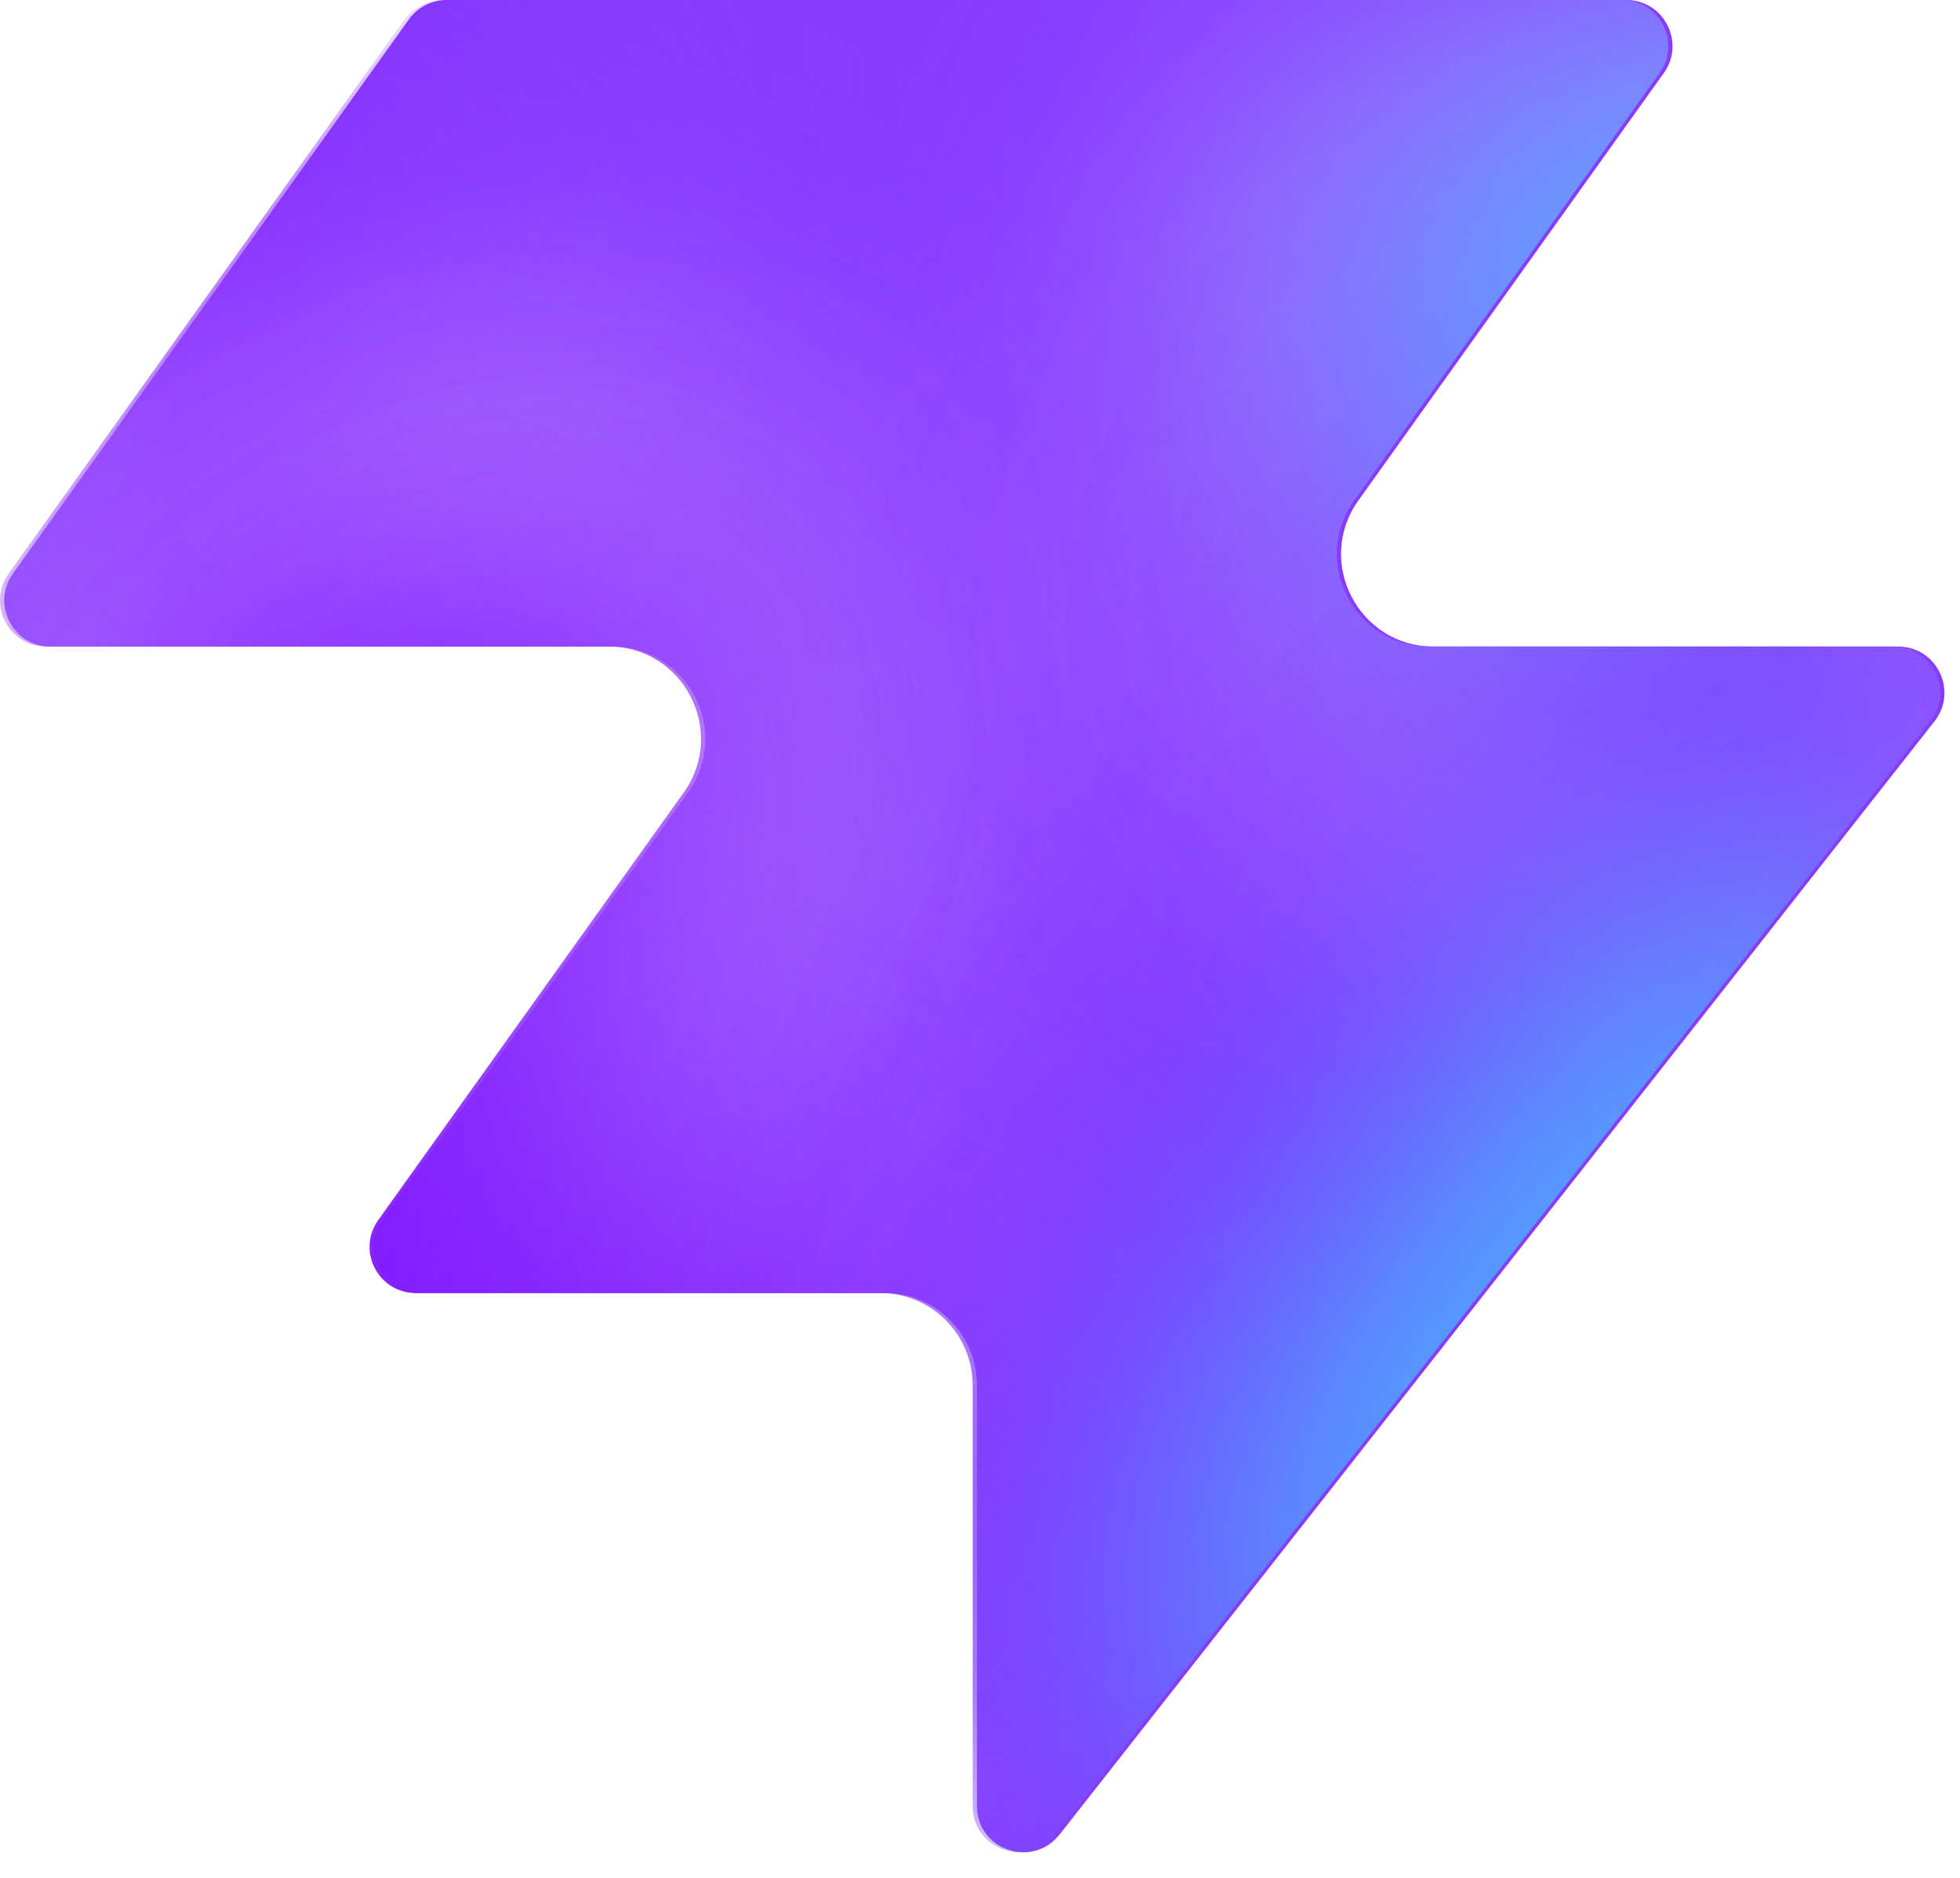
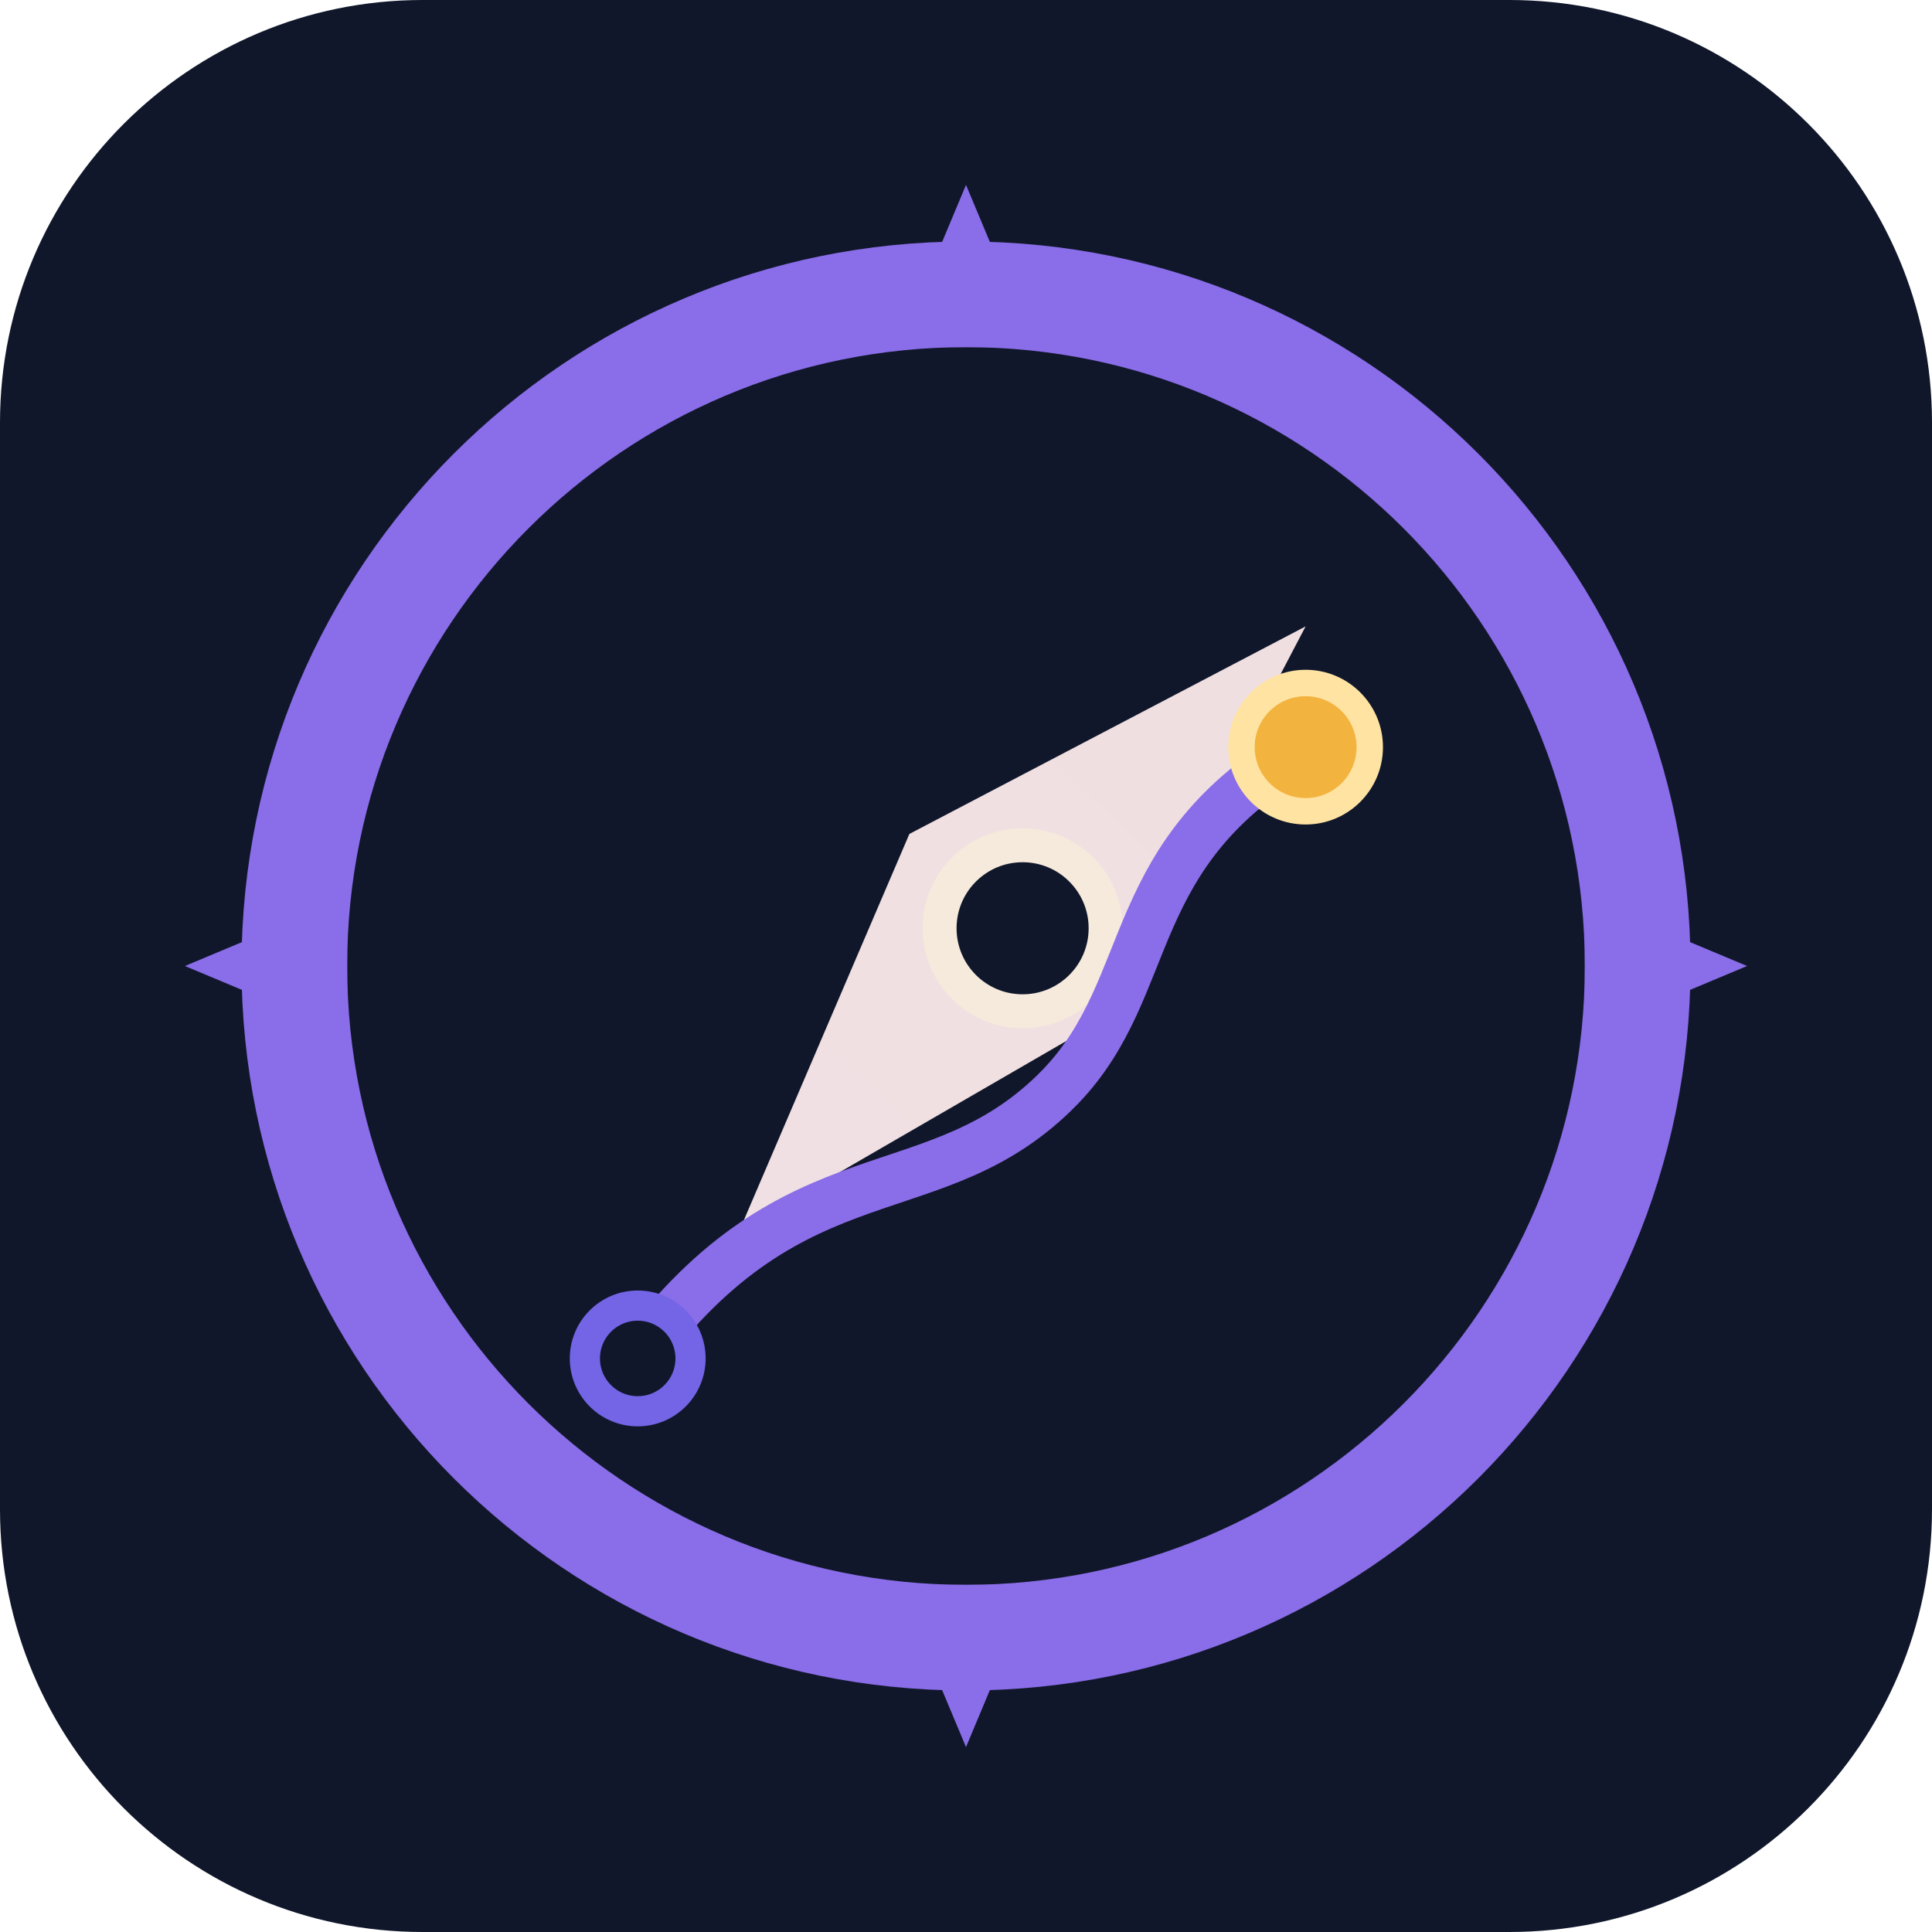
- <svg xmlns="http://www.w3.org/2000/svg" width="48" height="46" fill="none" viewBox="0 0 48 46">
-   <path fill="#863bff" d="M25.946 44.938c-.664.845-2.021.375-2.021-.698V33.937a2.26 2.26 0 0 0-2.262-2.262H10.287c-.92 0-1.456-1.04-.92-1.788l7.48-10.471c1.07-1.497 0-3.578-1.842-3.578H1.237c-.92 0-1.456-1.04-.92-1.788L10.013.474c.214-.297.556-.474.92-.474h28.894c.92 0 1.456 1.04.92 1.788l-7.48 10.471c-1.07 1.498 0 3.579 1.842 3.579h11.377c.943 0 1.473 1.088.89 1.83L25.947 44.94z" style="fill:#863bff;fill:color(display-p3 .525 .23 1);fill-opacity:1" />
-   <mask id="a" width="48" height="46" x="0" y="0" maskUnits="userSpaceOnUse" style="mask-type:alpha">
-     <path fill="#000" d="M25.842 44.938c-.664.844-2.021.375-2.021-.698V33.937a2.26 2.26 0 0 0-2.262-2.262H10.183c-.92 0-1.456-1.04-.92-1.788l7.48-10.471c1.07-1.498 0-3.579-1.842-3.579H1.133c-.92 0-1.456-1.04-.92-1.787L9.91.473c.214-.297.556-.474.92-.474h28.894c.92 0 1.456 1.04.92 1.788l-7.48 10.471c-1.07 1.498 0 3.578 1.842 3.578h11.377c.943 0 1.473 1.088.89 1.832L25.843 44.94z" style="fill:#000;fill-opacity:1" />
-   </mask>
-   <g mask="url(#a)">
-     <g filter="url(#b)">
-       <ellipse cx="5.508" cy="14.704" fill="#ede6ff" rx="5.508" ry="14.704" style="fill:#ede6ff;fill:color(display-p3 .927 .903 1);fill-opacity:1" transform="matrix(.00324 1 1 -.00324 -4.47 31.516)" />
-     </g>
-     <g filter="url(#c)">
-       <ellipse cx="10.399" cy="29.851" fill="#ede6ff" rx="10.399" ry="29.851" style="fill:#ede6ff;fill:color(display-p3 .927 .903 1);fill-opacity:1" transform="matrix(.00324 1 1 -.00324 -39.328 7.883)" />
-     </g>
-     <g filter="url(#d)">
-       <ellipse cx="5.508" cy="30.487" fill="#7e14ff" rx="5.508" ry="30.487" style="fill:#7e14ff;fill:color(display-p3 .492 .077 1);fill-opacity:1" transform="rotate(89.814 -25.913 -14.639)scale(1 -1)" />
-     </g>
-     <g filter="url(#e)">
-       <ellipse cx="5.508" cy="30.599" fill="#7e14ff" rx="5.508" ry="30.599" style="fill:#7e14ff;fill:color(display-p3 .492 .077 1);fill-opacity:1" transform="rotate(89.814 -32.644 -3.334)scale(1 -1)" />
-     </g>
-     <g filter="url(#f)">
-       <ellipse cx="5.508" cy="30.599" fill="#7e14ff" rx="5.508" ry="30.599" style="fill:#7e14ff;fill:color(display-p3 .492 .077 1);fill-opacity:1" transform="matrix(.00324 1 1 -.00324 -34.34 30.47)" />
-     </g>
-     <g filter="url(#g)">
-       <ellipse cx="14.072" cy="22.078" fill="#ede6ff" rx="14.072" ry="22.078" style="fill:#ede6ff;fill:color(display-p3 .927 .903 1);fill-opacity:1" transform="rotate(93.35 24.506 48.493)scale(-1 1)" />
-     </g>
-     <g filter="url(#h)">
-       <ellipse cx="3.47" cy="21.501" fill="#7e14ff" rx="3.47" ry="21.501" style="fill:#7e14ff;fill:color(display-p3 .492 .077 1);fill-opacity:1" transform="rotate(89.009 28.708 47.59)scale(-1 1)" />
-     </g>
-     <g filter="url(#i)">
-       <ellipse cx="3.47" cy="21.501" fill="#7e14ff" rx="3.47" ry="21.501" style="fill:#7e14ff;fill:color(display-p3 .492 .077 1);fill-opacity:1" transform="rotate(89.009 28.708 47.59)scale(-1 1)" />
-     </g>
-     <g filter="url(#j)">
-       <ellipse cx=".387" cy="8.972" fill="#7e14ff" rx="4.407" ry="29.108" style="fill:#7e14ff;fill:color(display-p3 .492 .077 1);fill-opacity:1" transform="rotate(39.51 .387 8.972)" />
-     </g>
-     <g filter="url(#k)">
-       <ellipse cx="47.523" cy="-6.092" fill="#7e14ff" rx="4.407" ry="29.108" style="fill:#7e14ff;fill:color(display-p3 .492 .077 1);fill-opacity:1" transform="rotate(37.892 47.523 -6.092)" />
-     </g>
-     <g filter="url(#l)">
-       <ellipse cx="41.412" cy="6.333" fill="#47bfff" rx="5.971" ry="9.665" style="fill:#47bfff;fill:color(display-p3 .28 .748 1);fill-opacity:1" transform="rotate(37.892 41.412 6.333)" />
-     </g>
-     <g filter="url(#m)">
-       <ellipse cx="-1.879" cy="38.332" fill="#7e14ff" rx="4.407" ry="29.108" style="fill:#7e14ff;fill:color(display-p3 .492 .077 1);fill-opacity:1" transform="rotate(37.892 -1.88 38.332)" />
-     </g>
-     <g filter="url(#n)">
-       <ellipse cx="-1.879" cy="38.332" fill="#7e14ff" rx="4.407" ry="29.108" style="fill:#7e14ff;fill:color(display-p3 .492 .077 1);fill-opacity:1" transform="rotate(37.892 -1.88 38.332)" />
-     </g>
-     <g filter="url(#o)">
-       <ellipse cx="35.651" cy="29.907" fill="#7e14ff" rx="4.407" ry="29.108" style="fill:#7e14ff;fill:color(display-p3 .492 .077 1);fill-opacity:1" transform="rotate(37.892 35.651 29.907)" />
-     </g>
-     <g filter="url(#p)">
-       <ellipse cx="38.418" cy="32.4" fill="#47bfff" rx="5.971" ry="15.297" style="fill:#47bfff;fill:color(display-p3 .28 .748 1);fill-opacity:1" transform="rotate(37.892 38.418 32.4)" />
-     </g>
-   </g>
+ <svg xmlns="http://www.w3.org/2000/svg" viewBox="0 0 512 512">
  <defs>
-     <filter id="b" width="60.045" height="41.654" x="-19.77" y="16.149" color-interpolation-filters="sRGB" filterUnits="userSpaceOnUse">
-       <feFlood flood-opacity="0" result="BackgroundImageFix" />
-       <feBlend in="SourceGraphic" in2="BackgroundImageFix" result="shape" />
-       <feGaussianBlur result="effect1_foregroundBlur_2002_17158" stdDeviation="7.659" />
-     </filter>
-     <filter id="c" width="90.34" height="51.437" x="-54.613" y="-7.533" color-interpolation-filters="sRGB" filterUnits="userSpaceOnUse">
-       <feFlood flood-opacity="0" result="BackgroundImageFix" />
-       <feBlend in="SourceGraphic" in2="BackgroundImageFix" result="shape" />
-       <feGaussianBlur result="effect1_foregroundBlur_2002_17158" stdDeviation="7.659" />
-     </filter>
-     <filter id="d" width="79.355" height="29.4" x="-49.64" y="2.03" color-interpolation-filters="sRGB" filterUnits="userSpaceOnUse">
-       <feFlood flood-opacity="0" result="BackgroundImageFix" />
-       <feBlend in="SourceGraphic" in2="BackgroundImageFix" result="shape" />
-       <feGaussianBlur result="effect1_foregroundBlur_2002_17158" stdDeviation="4.596" />
-     </filter>
-     <filter id="e" width="79.579" height="29.4" x="-45.045" y="20.029" color-interpolation-filters="sRGB" filterUnits="userSpaceOnUse">
-       <feFlood flood-opacity="0" result="BackgroundImageFix" />
-       <feBlend in="SourceGraphic" in2="BackgroundImageFix" result="shape" />
-       <feGaussianBlur result="effect1_foregroundBlur_2002_17158" stdDeviation="4.596" />
-     </filter>
-     <filter id="f" width="79.579" height="29.4" x="-43.513" y="21.178" color-interpolation-filters="sRGB" filterUnits="userSpaceOnUse">
-       <feFlood flood-opacity="0" result="BackgroundImageFix" />
-       <feBlend in="SourceGraphic" in2="BackgroundImageFix" result="shape" />
-       <feGaussianBlur result="effect1_foregroundBlur_2002_17158" stdDeviation="4.596" />
-     </filter>
-     <filter id="g" width="74.749" height="58.852" x="15.756" y="-17.901" color-interpolation-filters="sRGB" filterUnits="userSpaceOnUse">
-       <feFlood flood-opacity="0" result="BackgroundImageFix" />
-       <feBlend in="SourceGraphic" in2="BackgroundImageFix" result="shape" />
-       <feGaussianBlur result="effect1_foregroundBlur_2002_17158" stdDeviation="7.659" />
-     </filter>
-     <filter id="h" width="61.377" height="25.362" x="23.548" y="2.284" color-interpolation-filters="sRGB" filterUnits="userSpaceOnUse">
-       <feFlood flood-opacity="0" result="BackgroundImageFix" />
-       <feBlend in="SourceGraphic" in2="BackgroundImageFix" result="shape" />
-       <feGaussianBlur result="effect1_foregroundBlur_2002_17158" stdDeviation="4.596" />
-     </filter>
-     <filter id="i" width="61.377" height="25.362" x="23.548" y="2.284" color-interpolation-filters="sRGB" filterUnits="userSpaceOnUse">
-       <feFlood flood-opacity="0" result="BackgroundImageFix" />
-       <feBlend in="SourceGraphic" in2="BackgroundImageFix" result="shape" />
-       <feGaussianBlur result="effect1_foregroundBlur_2002_17158" stdDeviation="4.596" />
-     </filter>
-     <filter id="j" width="56.045" height="63.649" x="-27.636" y="-22.853" color-interpolation-filters="sRGB" filterUnits="userSpaceOnUse">
-       <feFlood flood-opacity="0" result="BackgroundImageFix" />
-       <feBlend in="SourceGraphic" in2="BackgroundImageFix" result="shape" />
-       <feGaussianBlur result="effect1_foregroundBlur_2002_17158" stdDeviation="4.596" />
-     </filter>
-     <filter id="k" width="54.814" height="64.646" x="20.116" y="-38.415" color-interpolation-filters="sRGB" filterUnits="userSpaceOnUse">
-       <feFlood flood-opacity="0" result="BackgroundImageFix" />
-       <feBlend in="SourceGraphic" in2="BackgroundImageFix" result="shape" />
-       <feGaussianBlur result="effect1_foregroundBlur_2002_17158" stdDeviation="4.596" />
-     </filter>
-     <filter id="l" width="33.541" height="35.313" x="24.641" y="-11.323" color-interpolation-filters="sRGB" filterUnits="userSpaceOnUse">
-       <feFlood flood-opacity="0" result="BackgroundImageFix" />
-       <feBlend in="SourceGraphic" in2="BackgroundImageFix" result="shape" />
-       <feGaussianBlur result="effect1_foregroundBlur_2002_17158" stdDeviation="4.596" />
-     </filter>
-     <filter id="m" width="54.814" height="64.646" x="-29.286" y="6.009" color-interpolation-filters="sRGB" filterUnits="userSpaceOnUse">
-       <feFlood flood-opacity="0" result="BackgroundImageFix" />
-       <feBlend in="SourceGraphic" in2="BackgroundImageFix" result="shape" />
-       <feGaussianBlur result="effect1_foregroundBlur_2002_17158" stdDeviation="4.596" />
-     </filter>
-     <filter id="n" width="54.814" height="64.646" x="-29.286" y="6.009" color-interpolation-filters="sRGB" filterUnits="userSpaceOnUse">
-       <feFlood flood-opacity="0" result="BackgroundImageFix" />
-       <feBlend in="SourceGraphic" in2="BackgroundImageFix" result="shape" />
-       <feGaussianBlur result="effect1_foregroundBlur_2002_17158" stdDeviation="4.596" />
-     </filter>
-     <filter id="o" width="54.814" height="64.646" x="8.244" y="-2.416" color-interpolation-filters="sRGB" filterUnits="userSpaceOnUse">
-       <feFlood flood-opacity="0" result="BackgroundImageFix" />
-       <feBlend in="SourceGraphic" in2="BackgroundImageFix" result="shape" />
-       <feGaussianBlur result="effect1_foregroundBlur_2002_17158" stdDeviation="4.596" />
-     </filter>
-     <filter id="p" width="39.409" height="43.623" x="18.713" y="10.588" color-interpolation-filters="sRGB" filterUnits="userSpaceOnUse">
-       <feFlood flood-opacity="0" result="BackgroundImageFix" />
-       <feBlend in="SourceGraphic" in2="BackgroundImageFix" result="shape" />
-       <feGaussianBlur result="effect1_foregroundBlur_2002_17158" stdDeviation="4.596" />
-     </filter>
+     <linearGradient id="ring" x1="90" y1="420" x2="430" y2="80">
+       <stop stop-color="#6657e8" />
+       <stop offset=".5" stop-color="#8b6ee8" />
+       <stop offset="1" stop-color="#f3b33f" />
+     </linearGradient>
+     <linearGradient id="needle" x1="190" y1="340" x2="340" y2="170">
+       <stop stop-color="#6557d8" />
+       <stop offset=".5" stop-color="#f0e9ff" />
+       <stop offset="1" stop-color="#f2a62e" />
+     </linearGradient>
  </defs>
+   <rect width="512" height="512" rx="112" fill="#10172b" />
+   <circle cx="256" cy="256" r="178" fill="none" stroke="url(#ring)" stroke-width="28" />
+   <path d="M256 49l18 43h-36zM463 256l-43 18v-36zM256 463l-18-43h36zM49 256l43-18v36z" fill="url(#ring)" />
+   <path d="M196 326l45-105 105-55-55 105z" fill="url(#needle)" />
+   <circle cx="271" cy="246" r="22" fill="#10172b" stroke="#f5eadc" stroke-width="9" />
+   <path d="M169 360c42-57 79-38 112-72 26-27 16-62 65-90" fill="none" stroke="url(#ring)" stroke-width="13" stroke-linecap="round" />
+   <circle cx="169" cy="360" r="14" fill="#10172b" stroke="#7464e6" stroke-width="8" />
+   <circle cx="346" cy="198" r="17" fill="#f3b33f" stroke="#ffe3a2" stroke-width="7" />
</svg>
